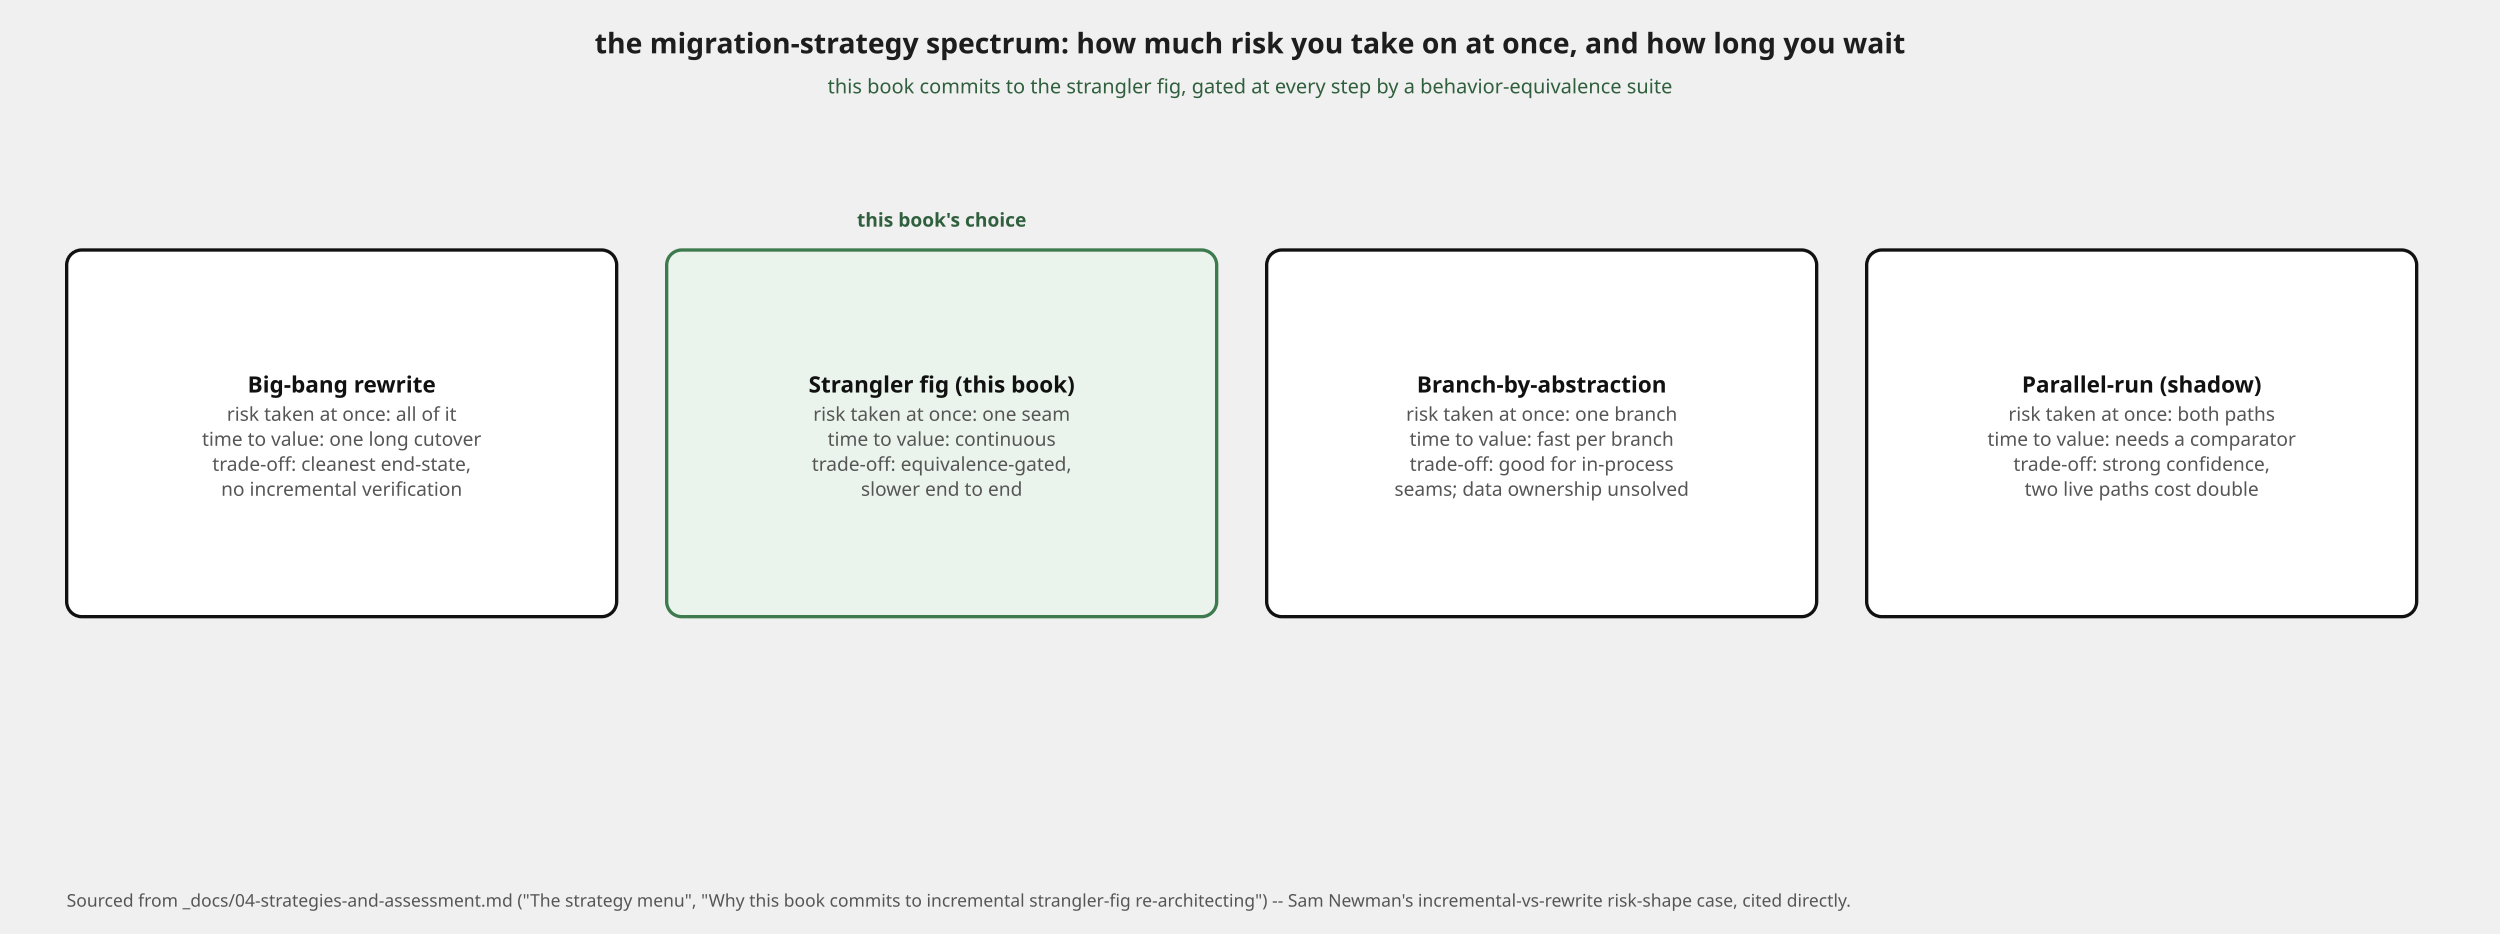
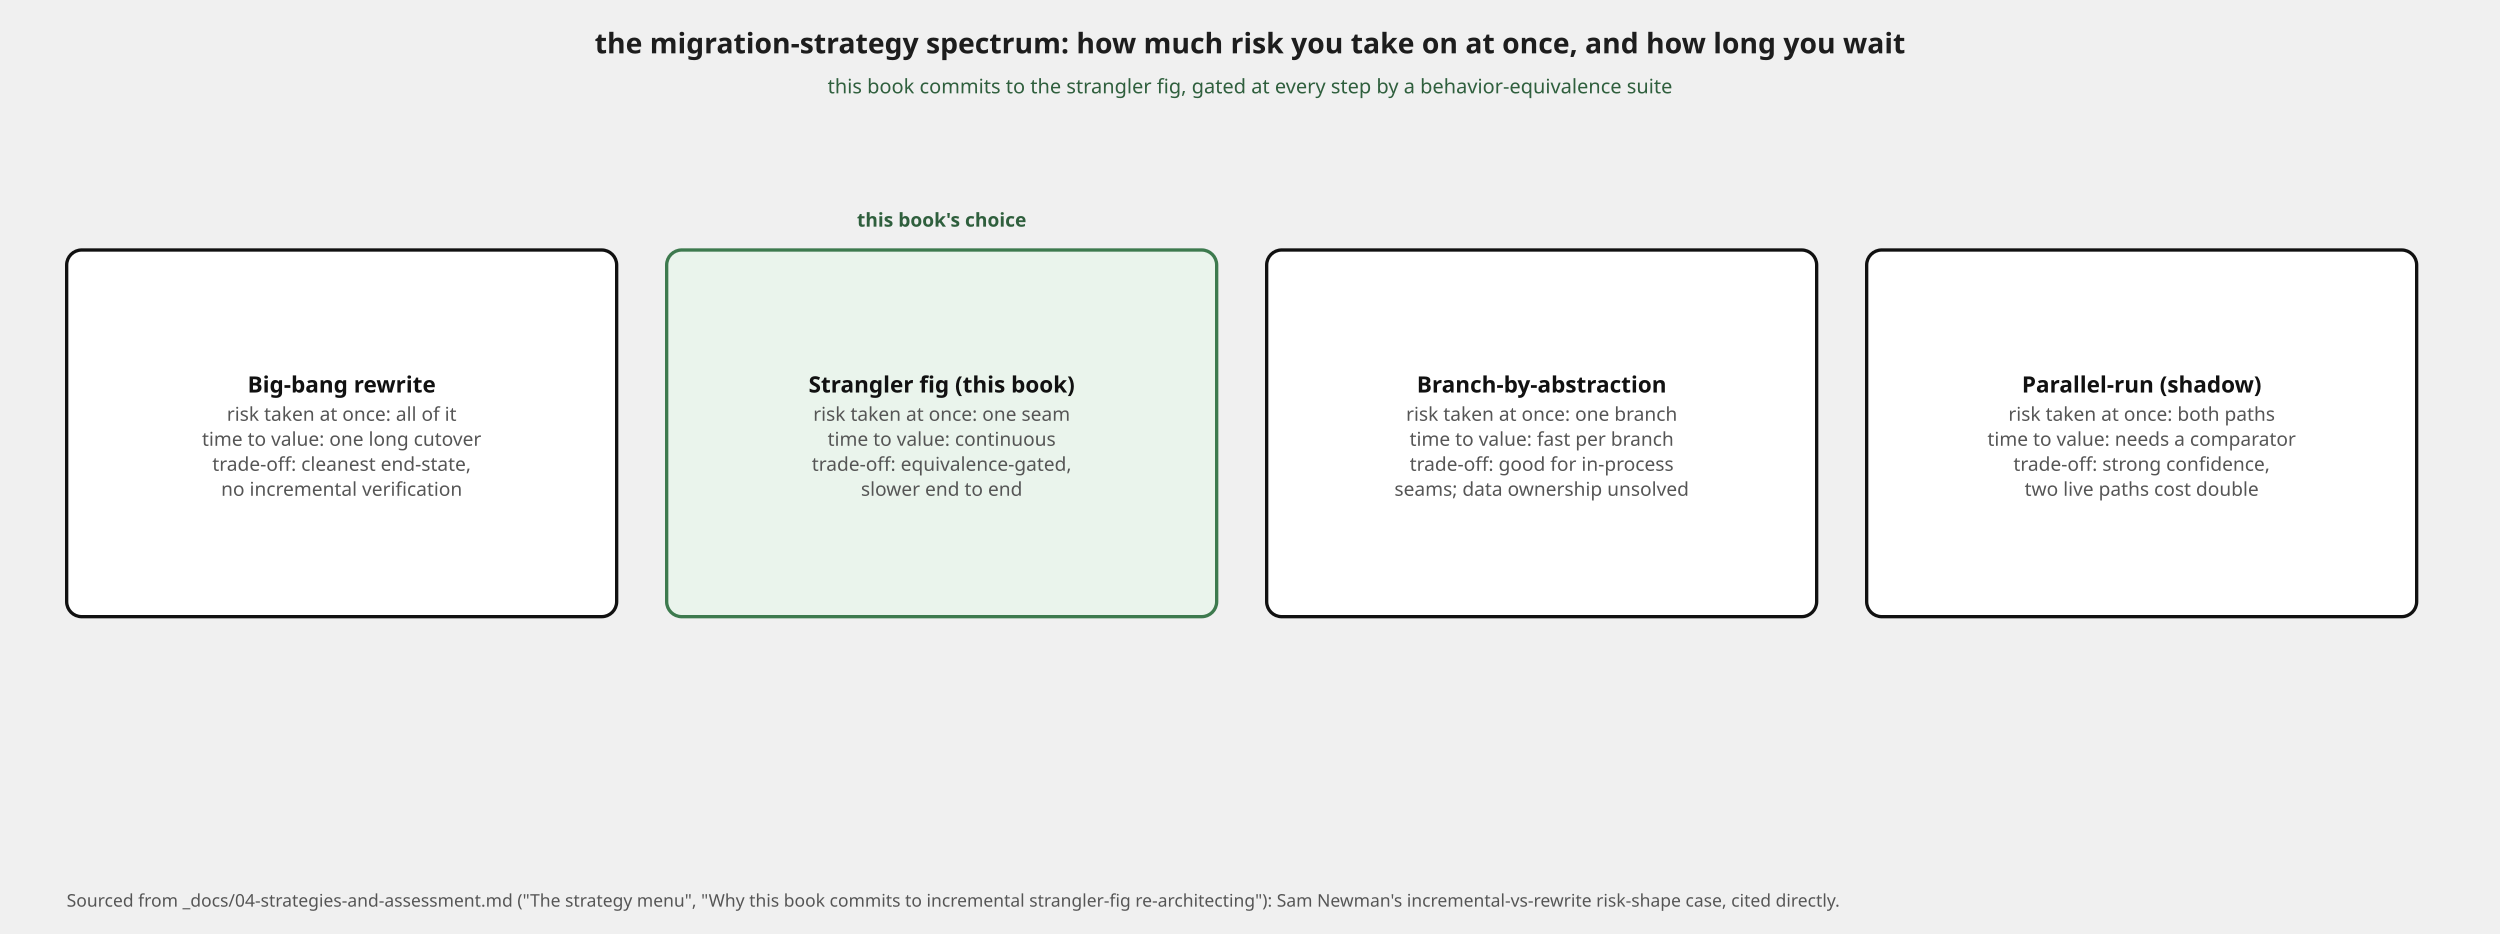
<svg xmlns="http://www.w3.org/2000/svg" viewBox="0 0 1500 560" font-family="'Red Hat Text', system-ui, sans-serif" role="img">
  <defs>
    <marker id="a" viewBox="0 0 10 10" refX="8.5" refY="5" markerWidth="9" markerHeight="9" orient="auto-start-reverse">
      <path d="M0,0 L10,5 L0,10 z" fill="#555" />
    </marker>
    <marker id="am" viewBox="0 0 10 10" refX="8.5" refY="5" markerWidth="9" markerHeight="9" orient="auto-start-reverse">
      <path d="M0,0 L10,5 L0,10 z" fill="#2f5f3d" />
    </marker>
  </defs>
  <rect x="40" y="150" width="330" height="220" rx="9" fill="#ffffff" stroke="#111111" stroke-width="2" />
  <text x="205.0" y="235.5" font-size="13.5" font-weight="700" fill="#111111" text-anchor="middle">Big-bang rewrite</text>
  <text x="205.0" y="252.5" font-size="11.5" fill="#555555" text-anchor="middle">risk taken at once: all of it</text>
  <text x="205.0" y="267.5" font-size="11.5" fill="#555555" text-anchor="middle">time to value: one long cutover</text>
  <text x="205.0" y="282.5" font-size="11.5" fill="#555555" text-anchor="middle">trade-off: cleanest end-state,</text>
  <text x="205.0" y="297.5" font-size="11.5" fill="#555555" text-anchor="middle">no incremental verification</text>
  <rect x="400" y="150" width="330" height="220" rx="9" fill="#eaf4ec" stroke="#3d7a4e" stroke-width="2" />
  <text x="565.0" y="235.5" font-size="13.5" font-weight="700" fill="#111111" text-anchor="middle">Strangler fig (this book)</text>
  <text x="565.0" y="252.5" font-size="11.5" fill="#555555" text-anchor="middle">risk taken at once: one seam</text>
  <text x="565.0" y="267.5" font-size="11.5" fill="#555555" text-anchor="middle">time to value: continuous</text>
  <text x="565.0" y="282.5" font-size="11.5" fill="#555555" text-anchor="middle">trade-off: equivalence-gated,</text>
  <text x="565.0" y="297.5" font-size="11.5" fill="#555555" text-anchor="middle">slower end to end</text>
  <rect x="760" y="150" width="330" height="220" rx="9" fill="#ffffff" stroke="#111111" stroke-width="2" />
  <text x="925.0" y="235.5" font-size="13.5" font-weight="700" fill="#111111" text-anchor="middle">Branch-by-abstraction</text>
  <text x="925.0" y="252.5" font-size="11.5" fill="#555555" text-anchor="middle">risk taken at once: one branch</text>
  <text x="925.0" y="267.5" font-size="11.5" fill="#555555" text-anchor="middle">time to value: fast per branch</text>
  <text x="925.0" y="282.5" font-size="11.5" fill="#555555" text-anchor="middle">trade-off: good for in-process</text>
  <text x="925.0" y="297.5" font-size="11.5" fill="#555555" text-anchor="middle">seams; data ownership unsolved</text>
  <rect x="1120" y="150" width="330" height="220" rx="9" fill="#ffffff" stroke="#111111" stroke-width="2" />
  <text x="1285.0" y="235.5" font-size="13.5" font-weight="700" fill="#111111" text-anchor="middle">Parallel-run (shadow)</text>
  <text x="1285.0" y="252.5" font-size="11.5" fill="#555555" text-anchor="middle">risk taken at once: both paths</text>
  <text x="1285.0" y="267.5" font-size="11.5" fill="#555555" text-anchor="middle">time to value: needs a comparator</text>
  <text x="1285.0" y="282.5" font-size="11.5" fill="#555555" text-anchor="middle">trade-off: strong confidence,</text>
  <text x="1285.0" y="297.5" font-size="11.5" fill="#555555" text-anchor="middle">two live paths cost double</text>
  <text x="750.0" y="32" font-size="17" fill="#1d1d1d" text-anchor="middle" font-weight="700">the migration-strategy spectrum: how much risk you take on at once, and how long you wait</text>
  <text x="750.0" y="56" font-size="12" fill="#2f5f3d" text-anchor="middle">this book commits to the strangler fig, gated at every step by a behavior-equivalence suite</text>
  <text x="565.0" y="136" font-size="11.5" fill="#2f5f3d" text-anchor="middle" font-weight="700">this book's choice</text>
-   <text x="40" y="544" font-size="10.5" fill="#555555" text-anchor="start">Sourced from _docs/04-strategies-and-assessment.md ("The strategy menu", "Why this book commits to incremental strangler-fig re-architecting") -- Sam Newman's incremental-vs-rewrite risk-shape case, cited directly.</text>
+   <text x="40" y="544" font-size="10.5" fill="#555555" text-anchor="start">Sourced from _docs/04-strategies-and-assessment.md ("The strategy menu", "Why this book commits to incremental strangler-fig re-architecting"): Sam Newman's incremental-vs-rewrite risk-shape case, cited directly.</text>
</svg>
